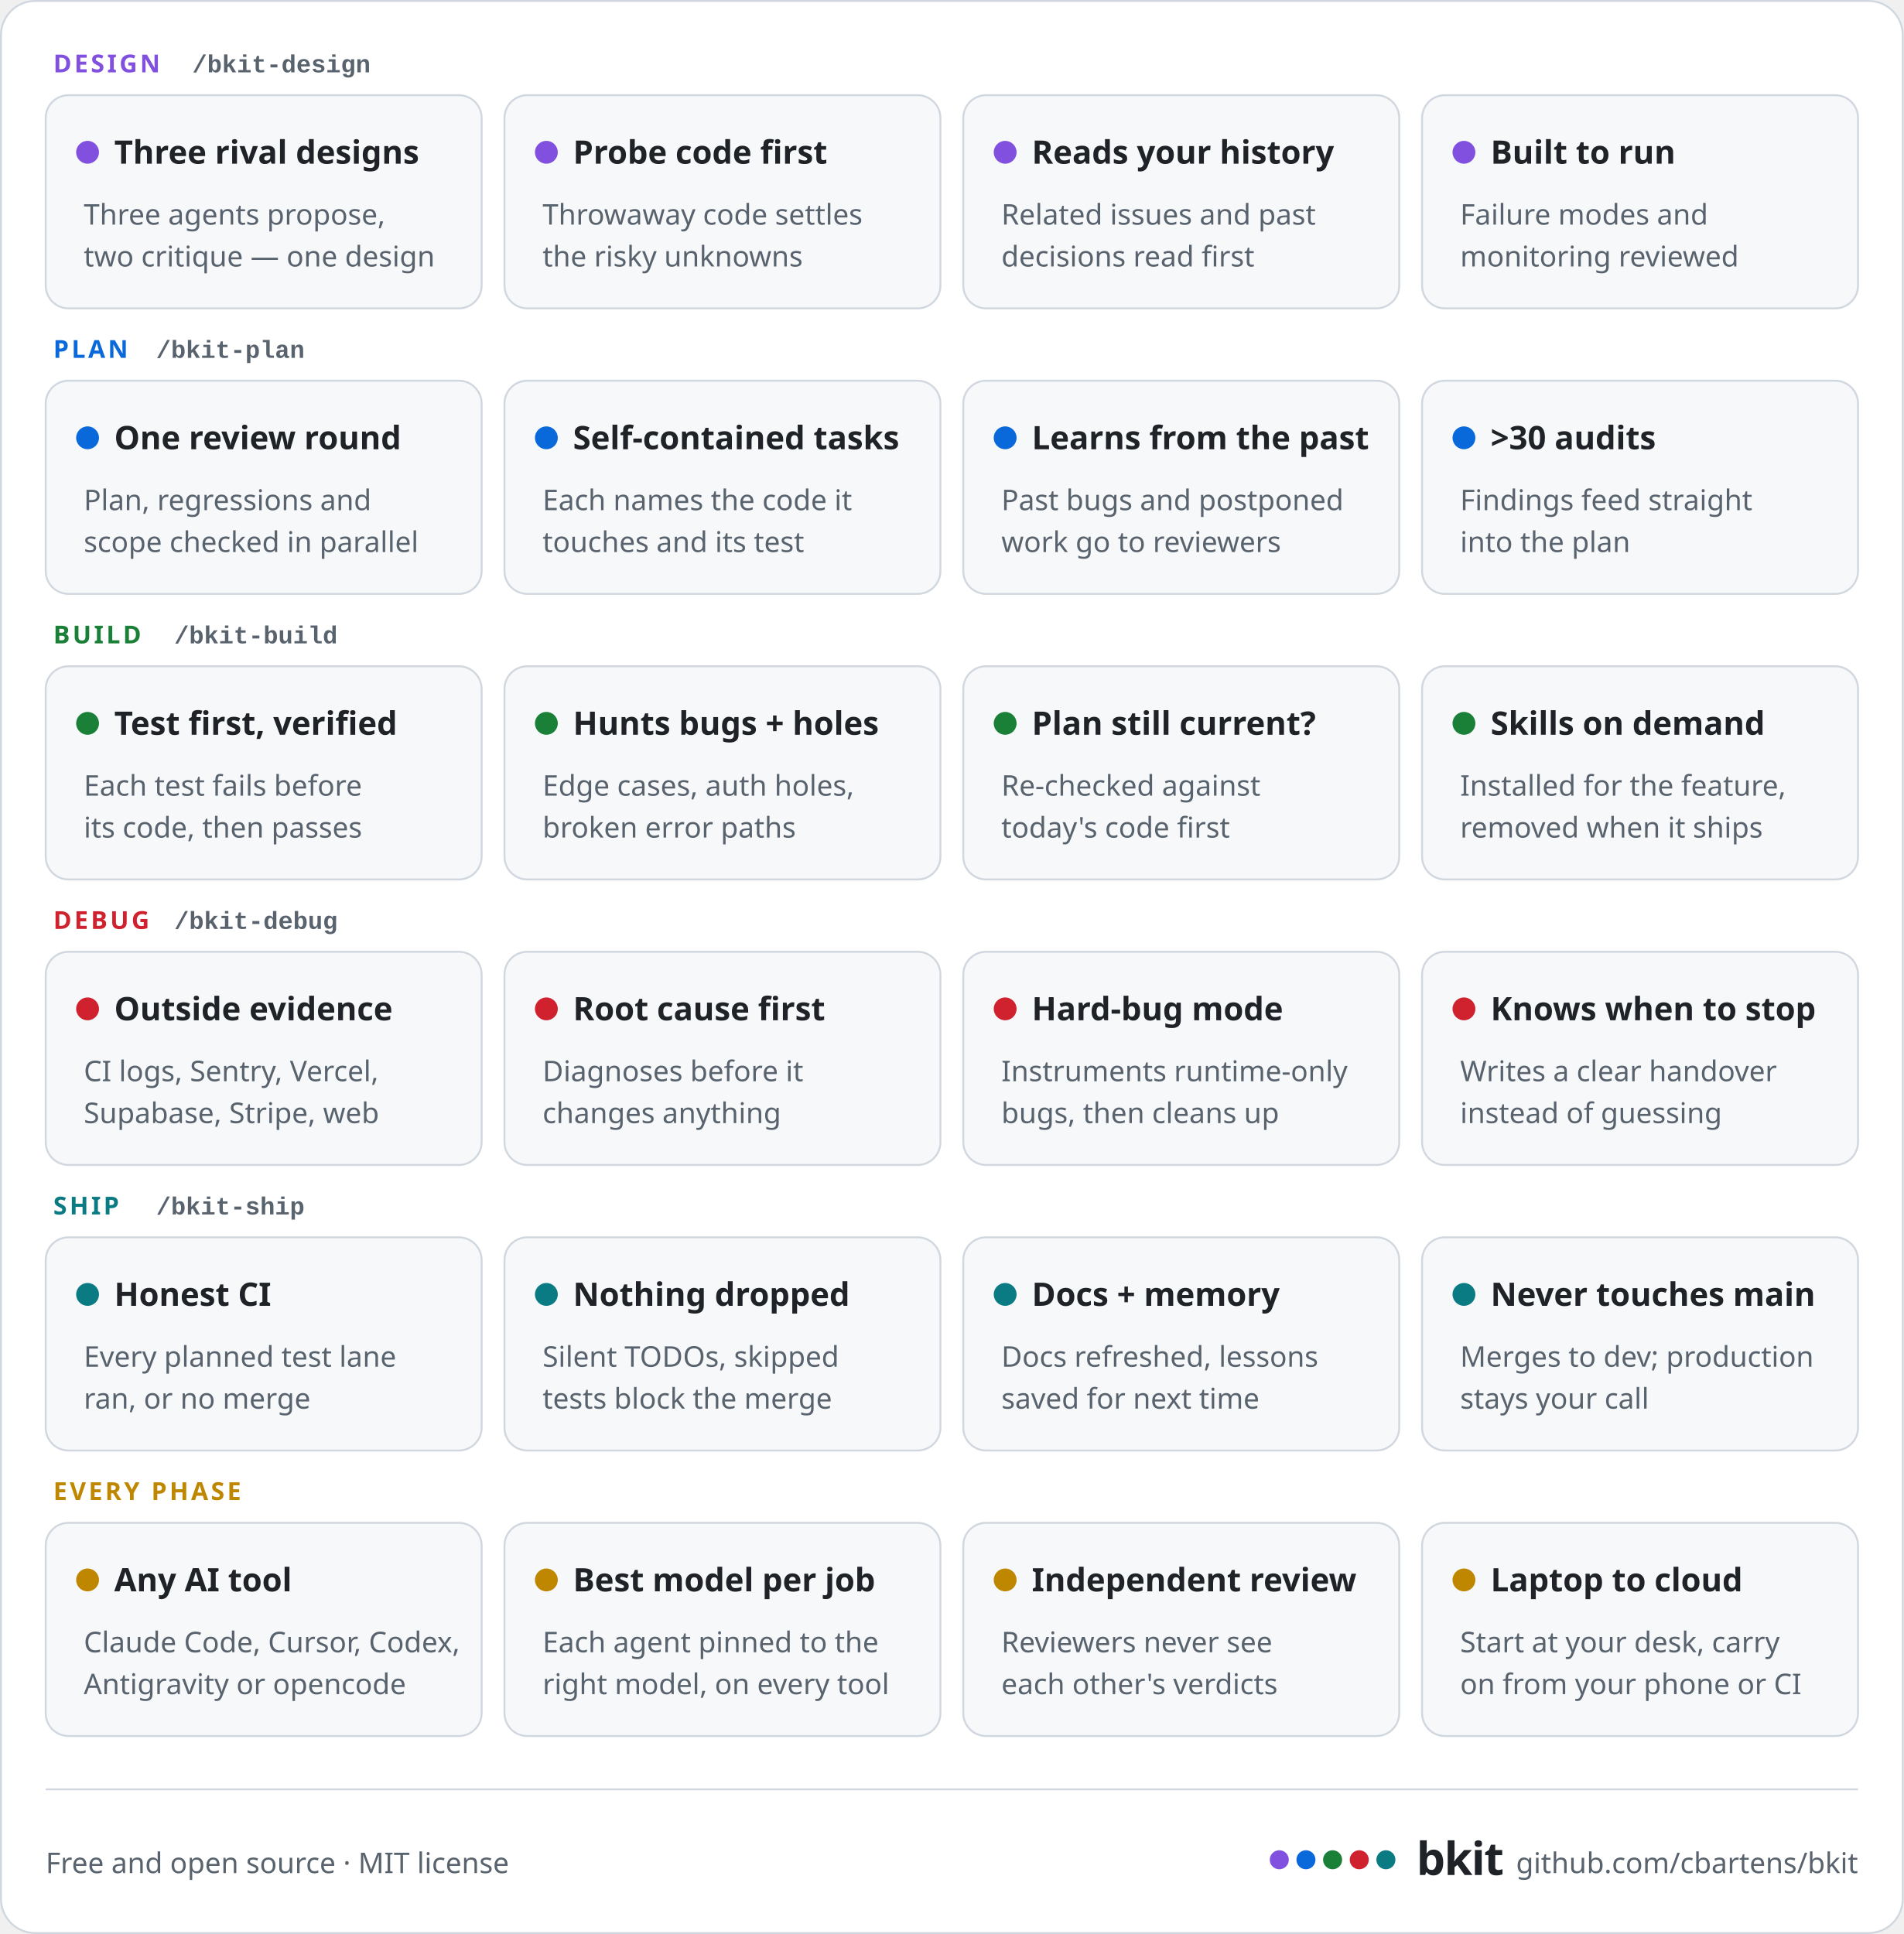
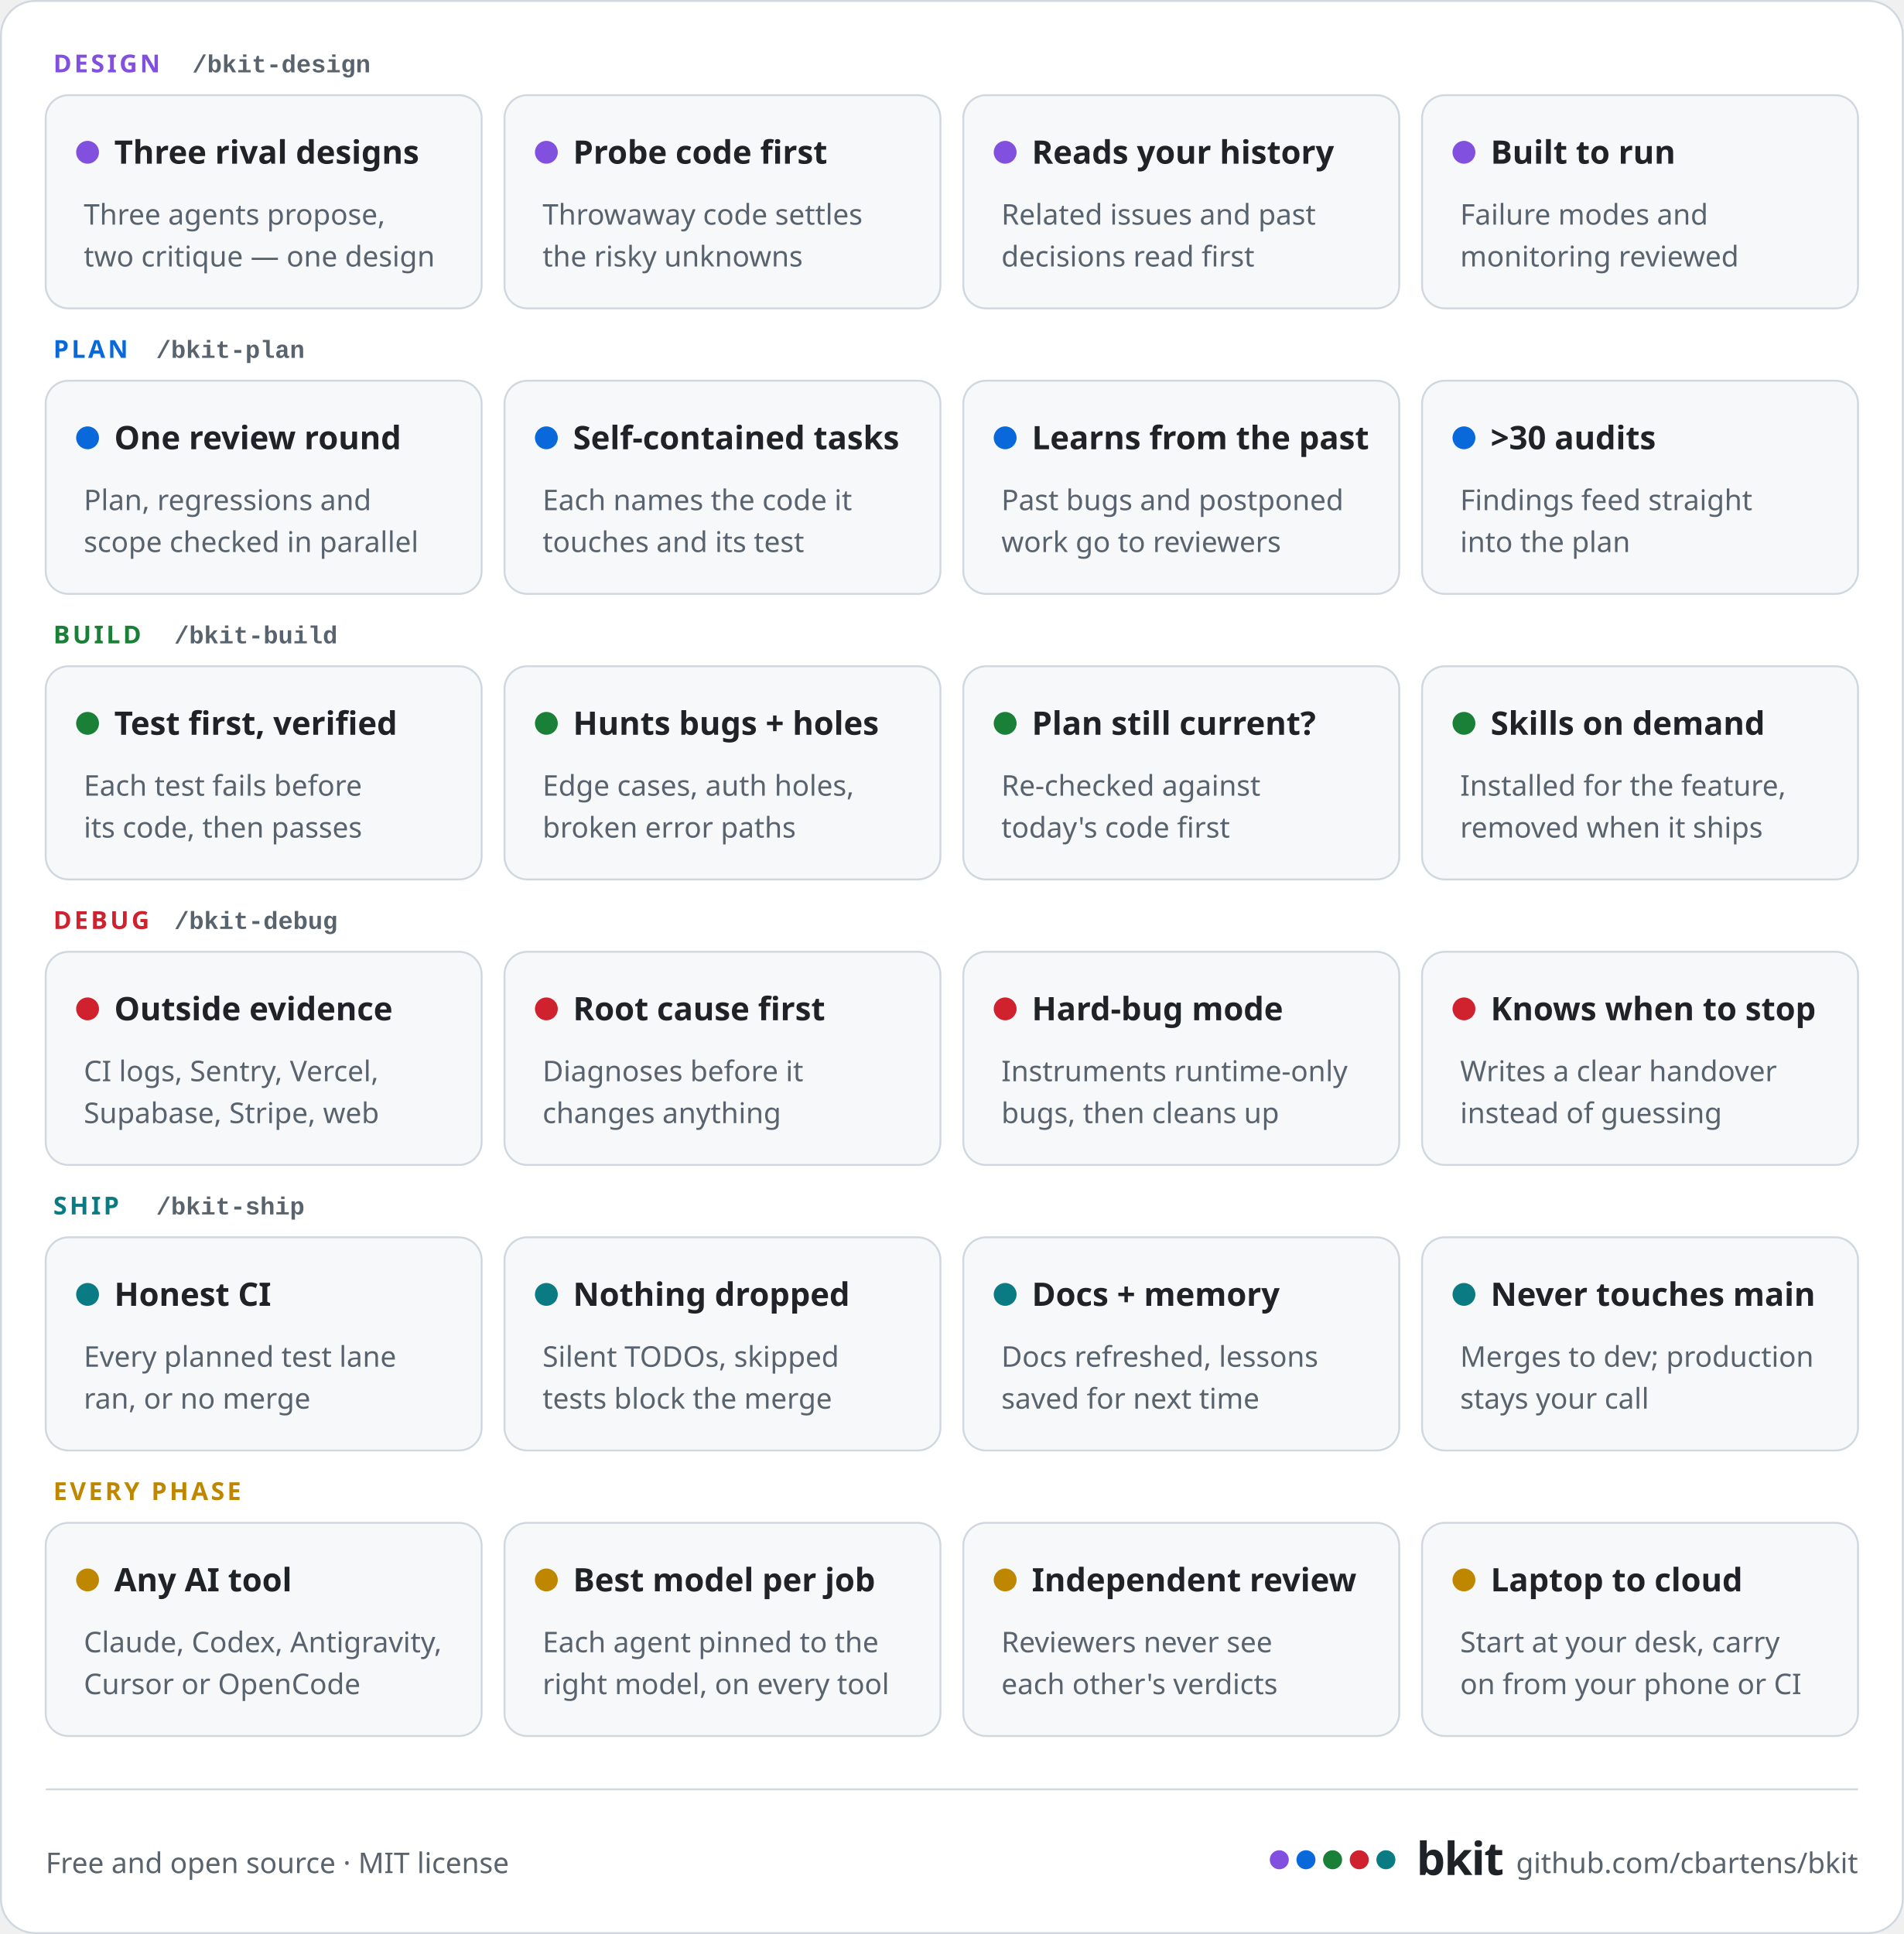
<svg xmlns="http://www.w3.org/2000/svg" width="1000" height="1016" viewBox="0 0 1000 1016" role="img" aria-label="What ships with bkit, one coloured row per phase. Design: three rival designs, probe code for the risky unknowns, reads your history, reviewed for failure modes. Plan: one review round, self-contained tasks, learns from past bugs and postponed work, more than 30 audits. Build: test first and verified, hunts bugs and security holes, checks the plan is still current, skills on demand. Debug: outside evidence from CI and your platforms, root cause first, hard-bug mode, knows when to stop. Ship: honest CI, nothing quietly dropped, docs and memory, never touches main. Every phase: any AI tool, best model per job, independent review, laptop to cloud.">
  <rect x="0.5" y="0.5" width="999" height="1015" rx="18" fill="#ffffff" stroke="#d0d7de" />
  <text x="28" y="38" font-family="-apple-system, BlinkMacSystemFont, 'Segoe UI', 'Noto Sans', Helvetica, Arial, sans-serif" font-size="13" font-weight="700" fill="#8250df" text-anchor="start" letter-spacing="1.4">DESIGN</text>
  <text x="101" y="38" font-family="ui-monospace, SFMono-Regular, 'SF Mono', Menlo, Consolas, 'Liberation Mono', monospace" font-size="13" font-weight="600" fill="#59636e" text-anchor="start">/bkit-design</text>
  <rect x="24" y="50" width="229" height="112" rx="12" fill="#f6f8fa" stroke="#d0d7de" />
  <circle cx="46" cy="80" r="6" fill="#8250df" />
  <text x="60" y="86" font-family="-apple-system, BlinkMacSystemFont, 'Segoe UI', 'Noto Sans', Helvetica, Arial, sans-serif" font-size="17" font-weight="700" fill="#1f2328" text-anchor="start">Three rival designs</text>
  <text x="44" y="118" font-family="-apple-system, BlinkMacSystemFont, 'Segoe UI', 'Noto Sans', Helvetica, Arial, sans-serif" font-size="15" font-weight="400" fill="#59636e" text-anchor="start">Three agents propose,</text>
  <text x="44" y="140" font-family="-apple-system, BlinkMacSystemFont, 'Segoe UI', 'Noto Sans', Helvetica, Arial, sans-serif" font-size="15" font-weight="400" fill="#59636e" text-anchor="start">two critique — one design</text>
  <rect x="265" y="50" width="229" height="112" rx="12" fill="#f6f8fa" stroke="#d0d7de" />
  <circle cx="287" cy="80" r="6" fill="#8250df" />
  <text x="301" y="86" font-family="-apple-system, BlinkMacSystemFont, 'Segoe UI', 'Noto Sans', Helvetica, Arial, sans-serif" font-size="17" font-weight="700" fill="#1f2328" text-anchor="start">Probe code first</text>
  <text x="285" y="118" font-family="-apple-system, BlinkMacSystemFont, 'Segoe UI', 'Noto Sans', Helvetica, Arial, sans-serif" font-size="15" font-weight="400" fill="#59636e" text-anchor="start">Throwaway code settles</text>
  <text x="285" y="140" font-family="-apple-system, BlinkMacSystemFont, 'Segoe UI', 'Noto Sans', Helvetica, Arial, sans-serif" font-size="15" font-weight="400" fill="#59636e" text-anchor="start">the risky unknowns</text>
  <rect x="506" y="50" width="229" height="112" rx="12" fill="#f6f8fa" stroke="#d0d7de" />
  <circle cx="528" cy="80" r="6" fill="#8250df" />
  <text x="542" y="86" font-family="-apple-system, BlinkMacSystemFont, 'Segoe UI', 'Noto Sans', Helvetica, Arial, sans-serif" font-size="17" font-weight="700" fill="#1f2328" text-anchor="start">Reads your history</text>
  <text x="526" y="118" font-family="-apple-system, BlinkMacSystemFont, 'Segoe UI', 'Noto Sans', Helvetica, Arial, sans-serif" font-size="15" font-weight="400" fill="#59636e" text-anchor="start">Related issues and past</text>
  <text x="526" y="140" font-family="-apple-system, BlinkMacSystemFont, 'Segoe UI', 'Noto Sans', Helvetica, Arial, sans-serif" font-size="15" font-weight="400" fill="#59636e" text-anchor="start">decisions read first</text>
  <rect x="747" y="50" width="229" height="112" rx="12" fill="#f6f8fa" stroke="#d0d7de" />
  <circle cx="769" cy="80" r="6" fill="#8250df" />
  <text x="783" y="86" font-family="-apple-system, BlinkMacSystemFont, 'Segoe UI', 'Noto Sans', Helvetica, Arial, sans-serif" font-size="17" font-weight="700" fill="#1f2328" text-anchor="start">Built to run</text>
  <text x="767" y="118" font-family="-apple-system, BlinkMacSystemFont, 'Segoe UI', 'Noto Sans', Helvetica, Arial, sans-serif" font-size="15" font-weight="400" fill="#59636e" text-anchor="start">Failure modes and</text>
  <text x="767" y="140" font-family="-apple-system, BlinkMacSystemFont, 'Segoe UI', 'Noto Sans', Helvetica, Arial, sans-serif" font-size="15" font-weight="400" fill="#59636e" text-anchor="start">monitoring reviewed</text>
  <text x="28" y="188" font-family="-apple-system, BlinkMacSystemFont, 'Segoe UI', 'Noto Sans', Helvetica, Arial, sans-serif" font-size="13" font-weight="700" fill="#0969da" text-anchor="start" letter-spacing="1.4">PLAN</text>
  <text x="82" y="188" font-family="ui-monospace, SFMono-Regular, 'SF Mono', Menlo, Consolas, 'Liberation Mono', monospace" font-size="13" font-weight="600" fill="#59636e" text-anchor="start">/bkit-plan</text>
  <rect x="24" y="200" width="229" height="112" rx="12" fill="#f6f8fa" stroke="#d0d7de" />
  <circle cx="46" cy="230" r="6" fill="#0969da" />
  <text x="60" y="236" font-family="-apple-system, BlinkMacSystemFont, 'Segoe UI', 'Noto Sans', Helvetica, Arial, sans-serif" font-size="17" font-weight="700" fill="#1f2328" text-anchor="start">One review round</text>
  <text x="44" y="268" font-family="-apple-system, BlinkMacSystemFont, 'Segoe UI', 'Noto Sans', Helvetica, Arial, sans-serif" font-size="15" font-weight="400" fill="#59636e" text-anchor="start">Plan, regressions and</text>
  <text x="44" y="290" font-family="-apple-system, BlinkMacSystemFont, 'Segoe UI', 'Noto Sans', Helvetica, Arial, sans-serif" font-size="15" font-weight="400" fill="#59636e" text-anchor="start">scope checked in parallel</text>
  <rect x="265" y="200" width="229" height="112" rx="12" fill="#f6f8fa" stroke="#d0d7de" />
  <circle cx="287" cy="230" r="6" fill="#0969da" />
  <text x="301" y="236" font-family="-apple-system, BlinkMacSystemFont, 'Segoe UI', 'Noto Sans', Helvetica, Arial, sans-serif" font-size="17" font-weight="700" fill="#1f2328" text-anchor="start">Self-contained tasks</text>
  <text x="285" y="268" font-family="-apple-system, BlinkMacSystemFont, 'Segoe UI', 'Noto Sans', Helvetica, Arial, sans-serif" font-size="15" font-weight="400" fill="#59636e" text-anchor="start">Each names the code it</text>
  <text x="285" y="290" font-family="-apple-system, BlinkMacSystemFont, 'Segoe UI', 'Noto Sans', Helvetica, Arial, sans-serif" font-size="15" font-weight="400" fill="#59636e" text-anchor="start">touches and its test</text>
  <rect x="506" y="200" width="229" height="112" rx="12" fill="#f6f8fa" stroke="#d0d7de" />
  <circle cx="528" cy="230" r="6" fill="#0969da" />
  <text x="542" y="236" font-family="-apple-system, BlinkMacSystemFont, 'Segoe UI', 'Noto Sans', Helvetica, Arial, sans-serif" font-size="17" font-weight="700" fill="#1f2328" text-anchor="start">Learns from the past</text>
  <text x="526" y="268" font-family="-apple-system, BlinkMacSystemFont, 'Segoe UI', 'Noto Sans', Helvetica, Arial, sans-serif" font-size="15" font-weight="400" fill="#59636e" text-anchor="start">Past bugs and postponed</text>
  <text x="526" y="290" font-family="-apple-system, BlinkMacSystemFont, 'Segoe UI', 'Noto Sans', Helvetica, Arial, sans-serif" font-size="15" font-weight="400" fill="#59636e" text-anchor="start">work go to reviewers</text>
  <rect x="747" y="200" width="229" height="112" rx="12" fill="#f6f8fa" stroke="#d0d7de" />
  <circle cx="769" cy="230" r="6" fill="#0969da" />
  <text x="783" y="236" font-family="-apple-system, BlinkMacSystemFont, 'Segoe UI', 'Noto Sans', Helvetica, Arial, sans-serif" font-size="17" font-weight="700" fill="#1f2328" text-anchor="start">&gt;30 audits</text>
  <text x="767" y="268" font-family="-apple-system, BlinkMacSystemFont, 'Segoe UI', 'Noto Sans', Helvetica, Arial, sans-serif" font-size="15" font-weight="400" fill="#59636e" text-anchor="start">Findings feed straight</text>
  <text x="767" y="290" font-family="-apple-system, BlinkMacSystemFont, 'Segoe UI', 'Noto Sans', Helvetica, Arial, sans-serif" font-size="15" font-weight="400" fill="#59636e" text-anchor="start">into the plan</text>
  <text x="28" y="338" font-family="-apple-system, BlinkMacSystemFont, 'Segoe UI', 'Noto Sans', Helvetica, Arial, sans-serif" font-size="13" font-weight="700" fill="#1a7f37" text-anchor="start" letter-spacing="1.4">BUILD</text>
  <text x="91.5" y="338" font-family="ui-monospace, SFMono-Regular, 'SF Mono', Menlo, Consolas, 'Liberation Mono', monospace" font-size="13" font-weight="600" fill="#59636e" text-anchor="start">/bkit-build</text>
  <rect x="24" y="350" width="229" height="112" rx="12" fill="#f6f8fa" stroke="#d0d7de" />
  <circle cx="46" cy="380" r="6" fill="#1a7f37" />
  <text x="60" y="386" font-family="-apple-system, BlinkMacSystemFont, 'Segoe UI', 'Noto Sans', Helvetica, Arial, sans-serif" font-size="17" font-weight="700" fill="#1f2328" text-anchor="start">Test first, verified</text>
  <text x="44" y="418" font-family="-apple-system, BlinkMacSystemFont, 'Segoe UI', 'Noto Sans', Helvetica, Arial, sans-serif" font-size="15" font-weight="400" fill="#59636e" text-anchor="start">Each test fails before</text>
  <text x="44" y="440" font-family="-apple-system, BlinkMacSystemFont, 'Segoe UI', 'Noto Sans', Helvetica, Arial, sans-serif" font-size="15" font-weight="400" fill="#59636e" text-anchor="start">its code, then passes</text>
  <rect x="265" y="350" width="229" height="112" rx="12" fill="#f6f8fa" stroke="#d0d7de" />
  <circle cx="287" cy="380" r="6" fill="#1a7f37" />
  <text x="301" y="386" font-family="-apple-system, BlinkMacSystemFont, 'Segoe UI', 'Noto Sans', Helvetica, Arial, sans-serif" font-size="17" font-weight="700" fill="#1f2328" text-anchor="start">Hunts bugs + holes</text>
  <text x="285" y="418" font-family="-apple-system, BlinkMacSystemFont, 'Segoe UI', 'Noto Sans', Helvetica, Arial, sans-serif" font-size="15" font-weight="400" fill="#59636e" text-anchor="start">Edge cases, auth holes,</text>
  <text x="285" y="440" font-family="-apple-system, BlinkMacSystemFont, 'Segoe UI', 'Noto Sans', Helvetica, Arial, sans-serif" font-size="15" font-weight="400" fill="#59636e" text-anchor="start">broken error paths</text>
  <rect x="506" y="350" width="229" height="112" rx="12" fill="#f6f8fa" stroke="#d0d7de" />
  <circle cx="528" cy="380" r="6" fill="#1a7f37" />
  <text x="542" y="386" font-family="-apple-system, BlinkMacSystemFont, 'Segoe UI', 'Noto Sans', Helvetica, Arial, sans-serif" font-size="17" font-weight="700" fill="#1f2328" text-anchor="start">Plan still current?</text>
  <text x="526" y="418" font-family="-apple-system, BlinkMacSystemFont, 'Segoe UI', 'Noto Sans', Helvetica, Arial, sans-serif" font-size="15" font-weight="400" fill="#59636e" text-anchor="start">Re-checked against</text>
  <text x="526" y="440" font-family="-apple-system, BlinkMacSystemFont, 'Segoe UI', 'Noto Sans', Helvetica, Arial, sans-serif" font-size="15" font-weight="400" fill="#59636e" text-anchor="start">today's code first</text>
  <rect x="747" y="350" width="229" height="112" rx="12" fill="#f6f8fa" stroke="#d0d7de" />
  <circle cx="769" cy="380" r="6" fill="#1a7f37" />
  <text x="783" y="386" font-family="-apple-system, BlinkMacSystemFont, 'Segoe UI', 'Noto Sans', Helvetica, Arial, sans-serif" font-size="17" font-weight="700" fill="#1f2328" text-anchor="start">Skills on demand</text>
  <text x="767" y="418" font-family="-apple-system, BlinkMacSystemFont, 'Segoe UI', 'Noto Sans', Helvetica, Arial, sans-serif" font-size="15" font-weight="400" fill="#59636e" text-anchor="start">Installed for the feature,</text>
  <text x="767" y="440" font-family="-apple-system, BlinkMacSystemFont, 'Segoe UI', 'Noto Sans', Helvetica, Arial, sans-serif" font-size="15" font-weight="400" fill="#59636e" text-anchor="start">removed when it ships</text>
  <text x="28" y="488" font-family="-apple-system, BlinkMacSystemFont, 'Segoe UI', 'Noto Sans', Helvetica, Arial, sans-serif" font-size="13" font-weight="700" fill="#cf222e" text-anchor="start" letter-spacing="1.4">DEBUG</text>
  <text x="91.5" y="488" font-family="ui-monospace, SFMono-Regular, 'SF Mono', Menlo, Consolas, 'Liberation Mono', monospace" font-size="13" font-weight="600" fill="#59636e" text-anchor="start">/bkit-debug</text>
  <rect x="24" y="500" width="229" height="112" rx="12" fill="#f6f8fa" stroke="#d0d7de" />
  <circle cx="46" cy="530" r="6" fill="#cf222e" />
  <text x="60" y="536" font-family="-apple-system, BlinkMacSystemFont, 'Segoe UI', 'Noto Sans', Helvetica, Arial, sans-serif" font-size="17" font-weight="700" fill="#1f2328" text-anchor="start">Outside evidence</text>
  <text x="44" y="568" font-family="-apple-system, BlinkMacSystemFont, 'Segoe UI', 'Noto Sans', Helvetica, Arial, sans-serif" font-size="15" font-weight="400" fill="#59636e" text-anchor="start">CI logs, Sentry, Vercel,</text>
  <text x="44" y="590" font-family="-apple-system, BlinkMacSystemFont, 'Segoe UI', 'Noto Sans', Helvetica, Arial, sans-serif" font-size="15" font-weight="400" fill="#59636e" text-anchor="start">Supabase, Stripe, web</text>
  <rect x="265" y="500" width="229" height="112" rx="12" fill="#f6f8fa" stroke="#d0d7de" />
  <circle cx="287" cy="530" r="6" fill="#cf222e" />
  <text x="301" y="536" font-family="-apple-system, BlinkMacSystemFont, 'Segoe UI', 'Noto Sans', Helvetica, Arial, sans-serif" font-size="17" font-weight="700" fill="#1f2328" text-anchor="start">Root cause first</text>
  <text x="285" y="568" font-family="-apple-system, BlinkMacSystemFont, 'Segoe UI', 'Noto Sans', Helvetica, Arial, sans-serif" font-size="15" font-weight="400" fill="#59636e" text-anchor="start">Diagnoses before it</text>
  <text x="285" y="590" font-family="-apple-system, BlinkMacSystemFont, 'Segoe UI', 'Noto Sans', Helvetica, Arial, sans-serif" font-size="15" font-weight="400" fill="#59636e" text-anchor="start">changes anything</text>
  <rect x="506" y="500" width="229" height="112" rx="12" fill="#f6f8fa" stroke="#d0d7de" />
  <circle cx="528" cy="530" r="6" fill="#cf222e" />
  <text x="542" y="536" font-family="-apple-system, BlinkMacSystemFont, 'Segoe UI', 'Noto Sans', Helvetica, Arial, sans-serif" font-size="17" font-weight="700" fill="#1f2328" text-anchor="start">Hard-bug mode</text>
  <text x="526" y="568" font-family="-apple-system, BlinkMacSystemFont, 'Segoe UI', 'Noto Sans', Helvetica, Arial, sans-serif" font-size="15" font-weight="400" fill="#59636e" text-anchor="start">Instruments runtime-only</text>
  <text x="526" y="590" font-family="-apple-system, BlinkMacSystemFont, 'Segoe UI', 'Noto Sans', Helvetica, Arial, sans-serif" font-size="15" font-weight="400" fill="#59636e" text-anchor="start">bugs, then cleans up</text>
  <rect x="747" y="500" width="229" height="112" rx="12" fill="#f6f8fa" stroke="#d0d7de" />
  <circle cx="769" cy="530" r="6" fill="#cf222e" />
  <text x="783" y="536" font-family="-apple-system, BlinkMacSystemFont, 'Segoe UI', 'Noto Sans', Helvetica, Arial, sans-serif" font-size="17" font-weight="700" fill="#1f2328" text-anchor="start">Knows when to stop</text>
  <text x="767" y="568" font-family="-apple-system, BlinkMacSystemFont, 'Segoe UI', 'Noto Sans', Helvetica, Arial, sans-serif" font-size="15" font-weight="400" fill="#59636e" text-anchor="start">Writes a clear handover</text>
  <text x="767" y="590" font-family="-apple-system, BlinkMacSystemFont, 'Segoe UI', 'Noto Sans', Helvetica, Arial, sans-serif" font-size="15" font-weight="400" fill="#59636e" text-anchor="start">instead of guessing</text>
  <text x="28" y="638" font-family="-apple-system, BlinkMacSystemFont, 'Segoe UI', 'Noto Sans', Helvetica, Arial, sans-serif" font-size="13" font-weight="700" fill="#0a7b83" text-anchor="start" letter-spacing="1.4">SHIP</text>
  <text x="82" y="638" font-family="ui-monospace, SFMono-Regular, 'SF Mono', Menlo, Consolas, 'Liberation Mono', monospace" font-size="13" font-weight="600" fill="#59636e" text-anchor="start">/bkit-ship</text>
  <rect x="24" y="650" width="229" height="112" rx="12" fill="#f6f8fa" stroke="#d0d7de" />
  <circle cx="46" cy="680" r="6" fill="#0a7b83" />
  <text x="60" y="686" font-family="-apple-system, BlinkMacSystemFont, 'Segoe UI', 'Noto Sans', Helvetica, Arial, sans-serif" font-size="17" font-weight="700" fill="#1f2328" text-anchor="start">Honest CI</text>
  <text x="44" y="718" font-family="-apple-system, BlinkMacSystemFont, 'Segoe UI', 'Noto Sans', Helvetica, Arial, sans-serif" font-size="15" font-weight="400" fill="#59636e" text-anchor="start">Every planned test lane</text>
  <text x="44" y="740" font-family="-apple-system, BlinkMacSystemFont, 'Segoe UI', 'Noto Sans', Helvetica, Arial, sans-serif" font-size="15" font-weight="400" fill="#59636e" text-anchor="start">ran, or no merge</text>
  <rect x="265" y="650" width="229" height="112" rx="12" fill="#f6f8fa" stroke="#d0d7de" />
  <circle cx="287" cy="680" r="6" fill="#0a7b83" />
  <text x="301" y="686" font-family="-apple-system, BlinkMacSystemFont, 'Segoe UI', 'Noto Sans', Helvetica, Arial, sans-serif" font-size="17" font-weight="700" fill="#1f2328" text-anchor="start">Nothing dropped</text>
  <text x="285" y="718" font-family="-apple-system, BlinkMacSystemFont, 'Segoe UI', 'Noto Sans', Helvetica, Arial, sans-serif" font-size="15" font-weight="400" fill="#59636e" text-anchor="start">Silent TODOs, skipped</text>
  <text x="285" y="740" font-family="-apple-system, BlinkMacSystemFont, 'Segoe UI', 'Noto Sans', Helvetica, Arial, sans-serif" font-size="15" font-weight="400" fill="#59636e" text-anchor="start">tests block the merge</text>
  <rect x="506" y="650" width="229" height="112" rx="12" fill="#f6f8fa" stroke="#d0d7de" />
  <circle cx="528" cy="680" r="6" fill="#0a7b83" />
  <text x="542" y="686" font-family="-apple-system, BlinkMacSystemFont, 'Segoe UI', 'Noto Sans', Helvetica, Arial, sans-serif" font-size="17" font-weight="700" fill="#1f2328" text-anchor="start">Docs + memory</text>
  <text x="526" y="718" font-family="-apple-system, BlinkMacSystemFont, 'Segoe UI', 'Noto Sans', Helvetica, Arial, sans-serif" font-size="15" font-weight="400" fill="#59636e" text-anchor="start">Docs refreshed, lessons</text>
  <text x="526" y="740" font-family="-apple-system, BlinkMacSystemFont, 'Segoe UI', 'Noto Sans', Helvetica, Arial, sans-serif" font-size="15" font-weight="400" fill="#59636e" text-anchor="start">saved for next time</text>
  <rect x="747" y="650" width="229" height="112" rx="12" fill="#f6f8fa" stroke="#d0d7de" />
  <circle cx="769" cy="680" r="6" fill="#0a7b83" />
  <text x="783" y="686" font-family="-apple-system, BlinkMacSystemFont, 'Segoe UI', 'Noto Sans', Helvetica, Arial, sans-serif" font-size="17" font-weight="700" fill="#1f2328" text-anchor="start">Never touches main</text>
  <text x="767" y="718" font-family="-apple-system, BlinkMacSystemFont, 'Segoe UI', 'Noto Sans', Helvetica, Arial, sans-serif" font-size="15" font-weight="400" fill="#59636e" text-anchor="start">Merges to dev; production</text>
  <text x="767" y="740" font-family="-apple-system, BlinkMacSystemFont, 'Segoe UI', 'Noto Sans', Helvetica, Arial, sans-serif" font-size="15" font-weight="400" fill="#59636e" text-anchor="start">stays your call</text>
  <text x="28" y="788" font-family="-apple-system, BlinkMacSystemFont, 'Segoe UI', 'Noto Sans', Helvetica, Arial, sans-serif" font-size="13" font-weight="700" fill="#bf8700" text-anchor="start" letter-spacing="1.4">EVERY PHASE</text>
  <text x="148.5" y="788" font-family="ui-monospace, SFMono-Regular, 'SF Mono', Menlo, Consolas, 'Liberation Mono', monospace" font-size="13" font-weight="600" fill="#59636e" text-anchor="start" />
  <rect x="24" y="800" width="229" height="112" rx="12" fill="#f6f8fa" stroke="#d0d7de" />
  <circle cx="46" cy="830" r="6" fill="#bf8700" />
  <text x="60" y="836" font-family="-apple-system, BlinkMacSystemFont, 'Segoe UI', 'Noto Sans', Helvetica, Arial, sans-serif" font-size="17" font-weight="700" fill="#1f2328" text-anchor="start">Any AI tool</text>
-   <text x="44" y="868" font-family="-apple-system, BlinkMacSystemFont, 'Segoe UI', 'Noto Sans', Helvetica, Arial, sans-serif" font-size="15" font-weight="400" fill="#59636e" text-anchor="start">Claude Code, Cursor, Codex,</text>
-   <text x="44" y="890" font-family="-apple-system, BlinkMacSystemFont, 'Segoe UI', 'Noto Sans', Helvetica, Arial, sans-serif" font-size="15" font-weight="400" fill="#59636e" text-anchor="start">Antigravity or opencode</text>
+   <text x="44" y="868" font-family="-apple-system, BlinkMacSystemFont, 'Segoe UI', 'Noto Sans', Helvetica, Arial, sans-serif" font-size="15" font-weight="400" fill="#59636e" text-anchor="start">Claude, Codex, Antigravity,</text>
+   <text x="44" y="890" font-family="-apple-system, BlinkMacSystemFont, 'Segoe UI', 'Noto Sans', Helvetica, Arial, sans-serif" font-size="15" font-weight="400" fill="#59636e" text-anchor="start">Cursor or OpenCode</text>
  <rect x="265" y="800" width="229" height="112" rx="12" fill="#f6f8fa" stroke="#d0d7de" />
  <circle cx="287" cy="830" r="6" fill="#bf8700" />
  <text x="301" y="836" font-family="-apple-system, BlinkMacSystemFont, 'Segoe UI', 'Noto Sans', Helvetica, Arial, sans-serif" font-size="17" font-weight="700" fill="#1f2328" text-anchor="start">Best model per job</text>
  <text x="285" y="868" font-family="-apple-system, BlinkMacSystemFont, 'Segoe UI', 'Noto Sans', Helvetica, Arial, sans-serif" font-size="15" font-weight="400" fill="#59636e" text-anchor="start">Each agent pinned to the</text>
  <text x="285" y="890" font-family="-apple-system, BlinkMacSystemFont, 'Segoe UI', 'Noto Sans', Helvetica, Arial, sans-serif" font-size="15" font-weight="400" fill="#59636e" text-anchor="start">right model, on every tool</text>
  <rect x="506" y="800" width="229" height="112" rx="12" fill="#f6f8fa" stroke="#d0d7de" />
  <circle cx="528" cy="830" r="6" fill="#bf8700" />
  <text x="542" y="836" font-family="-apple-system, BlinkMacSystemFont, 'Segoe UI', 'Noto Sans', Helvetica, Arial, sans-serif" font-size="17" font-weight="700" fill="#1f2328" text-anchor="start">Independent review</text>
  <text x="526" y="868" font-family="-apple-system, BlinkMacSystemFont, 'Segoe UI', 'Noto Sans', Helvetica, Arial, sans-serif" font-size="15" font-weight="400" fill="#59636e" text-anchor="start">Reviewers never see</text>
  <text x="526" y="890" font-family="-apple-system, BlinkMacSystemFont, 'Segoe UI', 'Noto Sans', Helvetica, Arial, sans-serif" font-size="15" font-weight="400" fill="#59636e" text-anchor="start">each other's verdicts</text>
  <rect x="747" y="800" width="229" height="112" rx="12" fill="#f6f8fa" stroke="#d0d7de" />
  <circle cx="769" cy="830" r="6" fill="#bf8700" />
  <text x="783" y="836" font-family="-apple-system, BlinkMacSystemFont, 'Segoe UI', 'Noto Sans', Helvetica, Arial, sans-serif" font-size="17" font-weight="700" fill="#1f2328" text-anchor="start">Laptop to cloud</text>
  <text x="767" y="868" font-family="-apple-system, BlinkMacSystemFont, 'Segoe UI', 'Noto Sans', Helvetica, Arial, sans-serif" font-size="15" font-weight="400" fill="#59636e" text-anchor="start">Start at your desk, carry</text>
  <text x="767" y="890" font-family="-apple-system, BlinkMacSystemFont, 'Segoe UI', 'Noto Sans', Helvetica, Arial, sans-serif" font-size="15" font-weight="400" fill="#59636e" text-anchor="start">on from your phone or CI</text>
  <line x1="24" y1="940" x2="976" y2="940" stroke="#d0d7de" />
  <circle cx="672" cy="977" r="5" fill="#8250df" />
  <circle cx="686" cy="977" r="5" fill="#0969da" />
  <circle cx="700" cy="977" r="5" fill="#1a7f37" />
  <circle cx="714" cy="977" r="5" fill="#cf222e" />
  <circle cx="728" cy="977" r="5" fill="#0a7b83" />
  <text x="24" y="984" font-family="-apple-system, BlinkMacSystemFont, 'Segoe UI', 'Noto Sans', Helvetica, Arial, sans-serif" font-size="15" font-weight="400" fill="#59636e" text-anchor="start">Free and open source  ·  MIT license</text>
  <text x="744" y="985" font-family="-apple-system, BlinkMacSystemFont, 'Segoe UI', 'Noto Sans', Helvetica, Arial, sans-serif" font-size="24" font-weight="800" fill="#1f2328" text-anchor="start" letter-spacing="-0.6">bkit</text>
  <text x="976" y="984" font-family="-apple-system, BlinkMacSystemFont, 'Segoe UI', 'Noto Sans', Helvetica, Arial, sans-serif" font-size="15" font-weight="400" fill="#59636e" text-anchor="end">github.com/cbartens/bkit</text>
</svg>
